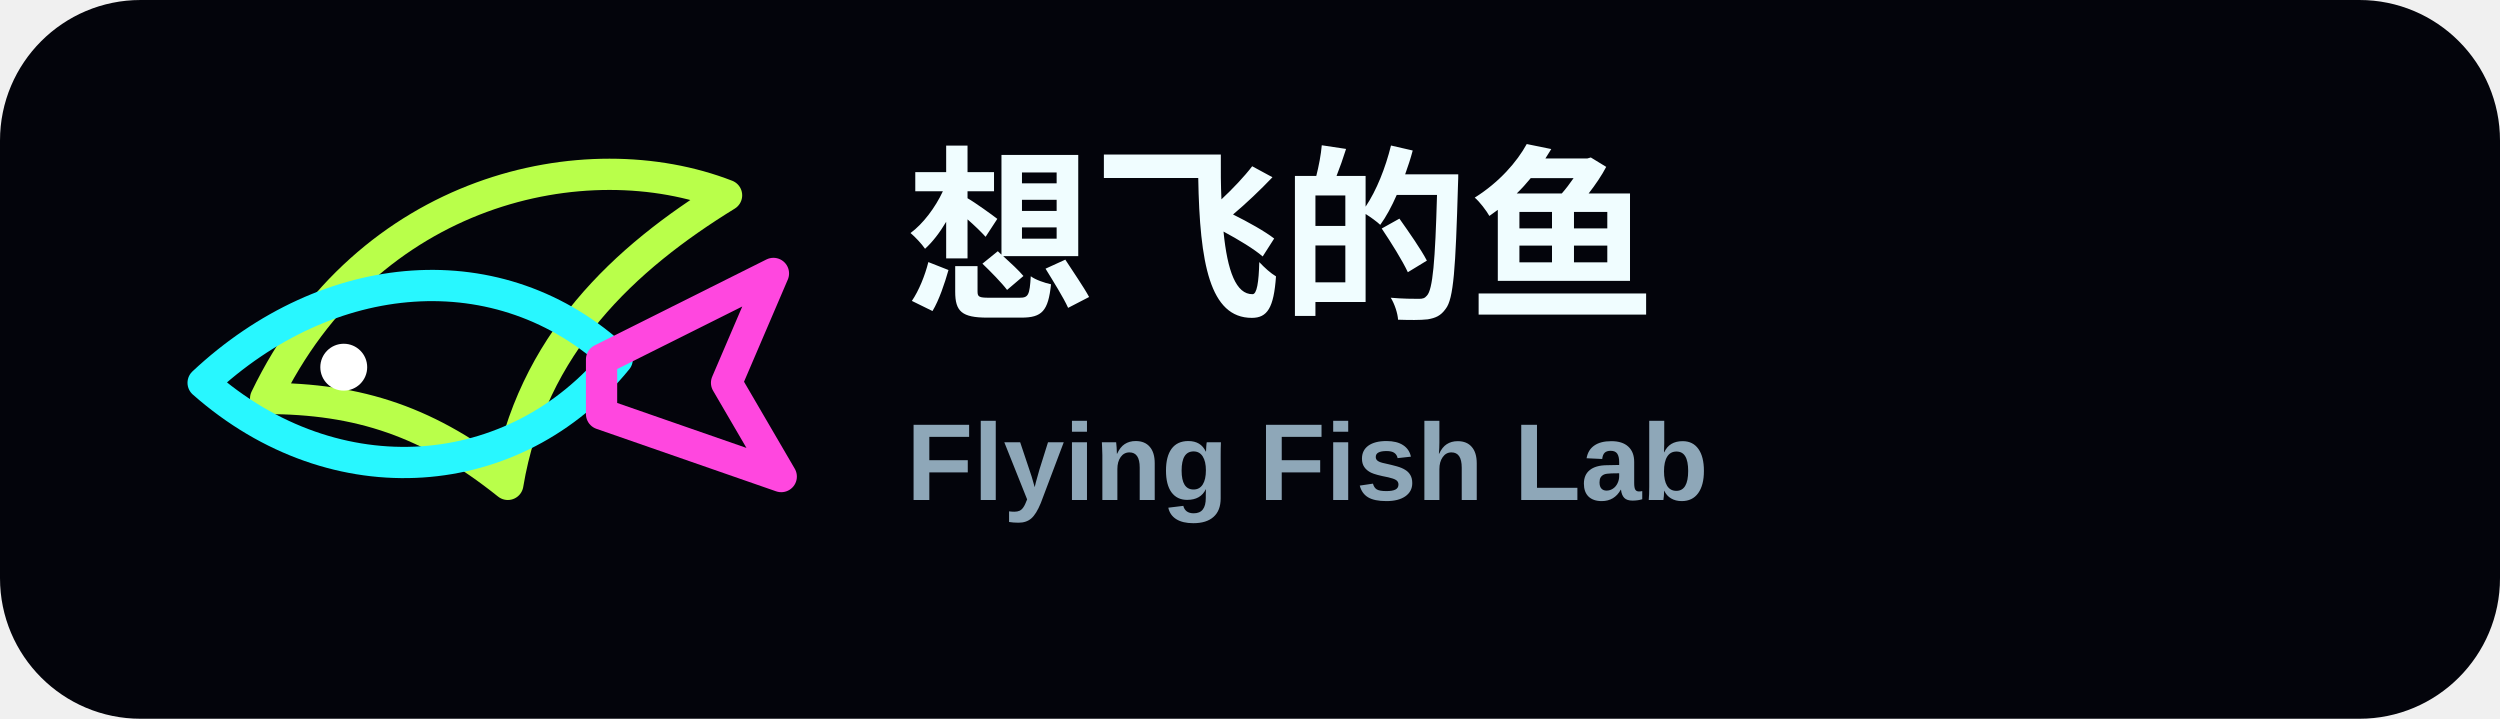
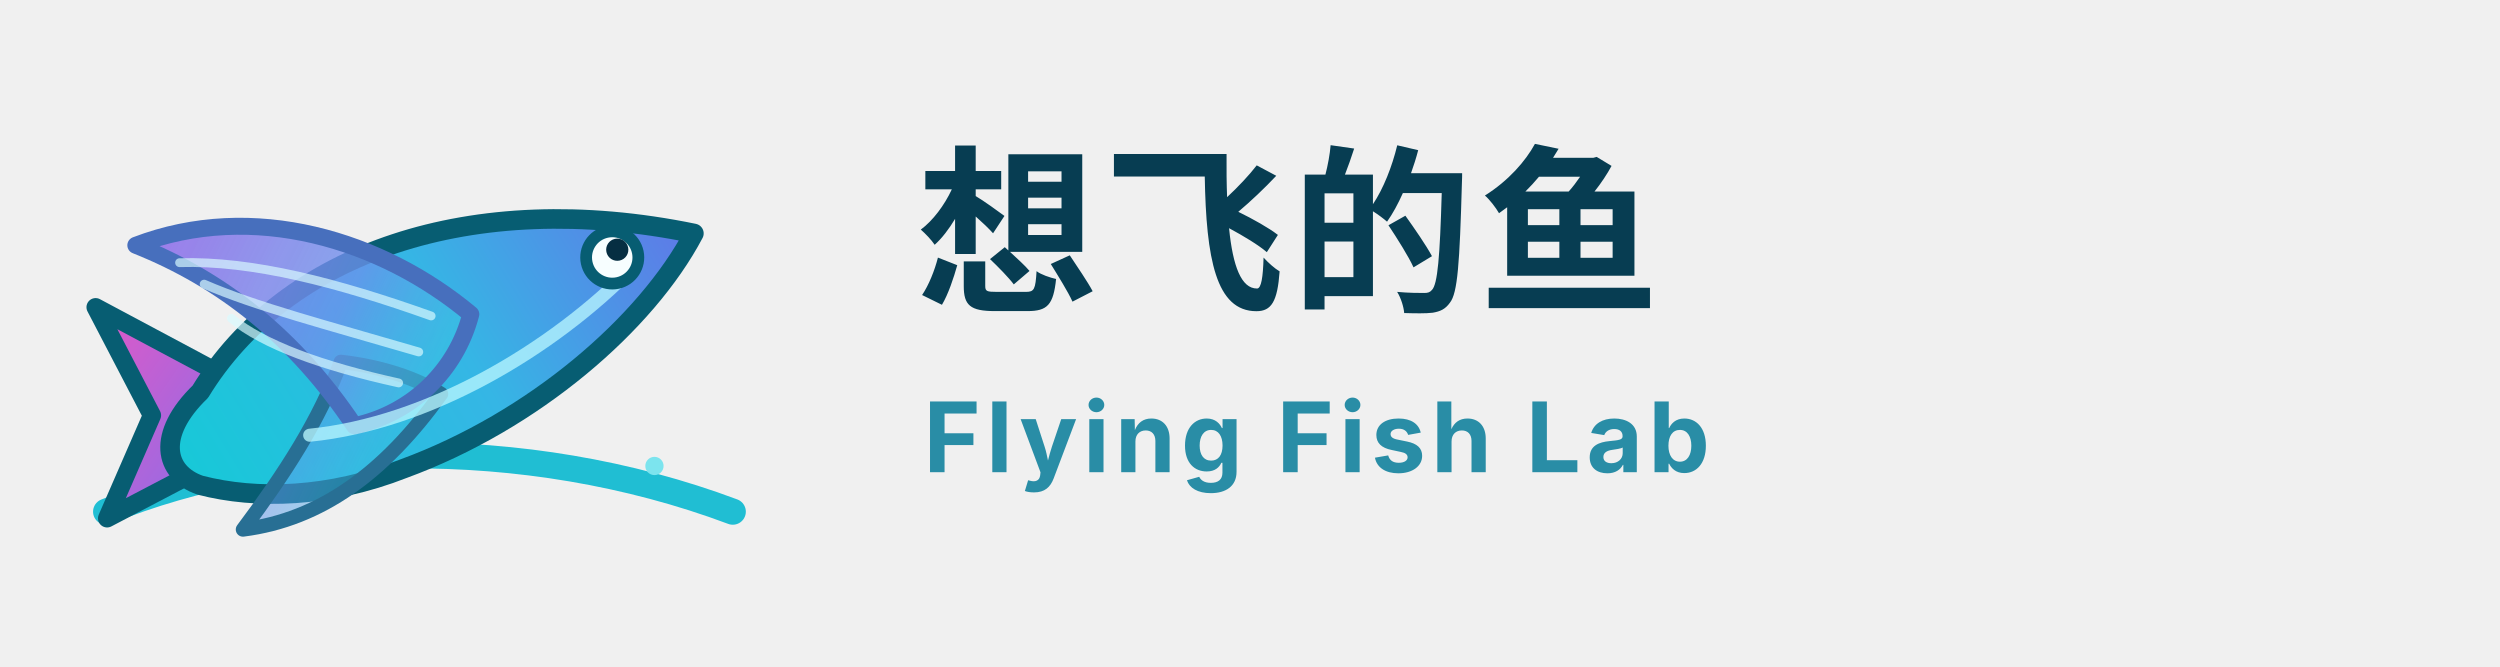
- <svg xmlns="http://www.w3.org/2000/svg" viewBox="0 0 320 92" role="img" aria-labelledby="title">
-   <rect width="320" height="92" rx="18" fill="#03040B" />
-   <g transform="translate(18 18)">
-     <path d="M16 33C29 6 57 0 75 7C62 15 50 26 47 44C37 36 28 33 16 33Z" fill="none" stroke="#B9FF4A" stroke-width="4" stroke-linejoin="round" />
-     <path d="M8 31C24 16 46 14 61 28C48 44 25 46 8 31Z" fill="none" stroke="#28F7FF" stroke-width="4" stroke-linejoin="round" />
-     <path d="M59 28L81 17L75 31L82 43L59 35Z" fill="none" stroke="#FF47DF" stroke-width="4" stroke-linejoin="round" />
-     <circle cx="26" cy="29" r="3" fill="#FFFFFF" />
+ <svg xmlns="http://www.w3.org/2000/svg" viewBox="0 0 360 96" role="img" aria-labelledby="title description">
+   <defs>
+     <linearGradient id="lockup-body-gradient" x1="22" y1="60" x2="104" y2="31" gradientUnits="userSpaceOnUse">
+       <stop stop-color="#18c8d8" />
+       <stop offset=".52" stop-color="#35b6e5" />
+       <stop offset="1" stop-color="#6275e7" />
+     </linearGradient>
+     <linearGradient id="lockup-fin-gradient" x1="25" y1="21" x2="67" y2="54" gradientUnits="userSpaceOnUse">
+       <stop stop-color="#9474e9" stop-opacity=".92" />
+       <stop offset=".55" stop-color="#6b92ec" stop-opacity=".78" />
+       <stop offset="1" stop-color="#27d3df" stop-opacity=".48" />
+     </linearGradient>
+     <linearGradient id="lockup-tail-gradient" x1="8" y1="31" x2="32" y2="57" gradientUnits="userSpaceOnUse">
+       <stop stop-color="#e557c5" />
+       <stop offset="1" stop-color="#8b6ee8" />
+     </linearGradient>
+   </defs>
+   <g transform="translate(4 6) scale(.94)">
+     <path data-part="water-arc" d="M12 72C39 61 76 60 108 72" fill="none" stroke="#20bed3" stroke-width="4" stroke-linecap="round" />
+     <circle cx="29" cy="66" r="2" fill="#54d8e7" />
+     <circle cx="96" cy="65" r="1.4" fill="#7ce4ee" />
+     <g transform="rotate(-12 62 43)">
+       <path data-part="tail" d="M31 46 12 30l5 18-10 14 25-7Z" fill="url(#lockup-tail-gradient)" stroke="#075d72" stroke-width="2.8" stroke-linejoin="round" />
+       <path data-part="fish-body" d="M25 46C42 28 72 24 104 38c-10 12-30 23-51 26-12 2-23 0-31-4-5-3-5-9 3-14Z" fill="url(#lockup-body-gradient)" stroke="#075d72" stroke-width="3" stroke-linejoin="round" />
+       <path data-part="pectoral-fin-lower" d="M61 54C50 64 39 69 27 68c8-7 15-14 20-22 6 2 11 5 14 8Z" fill="url(#lockup-fin-gradient)" fill-opacity=".72" stroke="#286f94" stroke-width="2.2" stroke-linejoin="round" />
+       <path data-part="pectoral-fin" d="M68 43C57 29 39 19 20 22c12 8 21 19 27 34 9 0 17-5 21-13Z" fill="url(#lockup-fin-gradient)" stroke="#476fbd" stroke-width="2.6" stroke-linejoin="round" />
+       <path data-part="fin-ray" d="M62 42C49 34 37 28 26 26M59 47C46 40 36 35 29 30M55 51C44 46 36 41 32 36" fill="none" stroke="#d9fbff" stroke-width="1.35" stroke-linecap="round" opacity=".68" />
+       <path d="M40 56c18 2 39-5 54-15" fill="none" stroke="#b9f7ff" stroke-width="2" stroke-linecap="round" opacity=".76" />
+       <circle cx="91" cy="39" r="4" fill="#f7feff" stroke="#075d72" stroke-width="1.8" />
+       <circle cx="92" cy="38" r="1.7" fill="#062e42" />
+     </g>
  </g>
-   <text x="116" y="39" fill="#F0FDFF" font-family="Arial, sans-serif" font-size="24" font-weight="800">想飞的鱼</text>
-   <text x="116" y="64" fill="#8EA7B8" font-family="Arial, sans-serif" font-size="14" font-weight="700">Flying Fish Lab</text>
+   <text x="132" y="43" fill="#073d52" font-family="Inter, 'Noto Sans SC', system-ui, sans-serif" font-size="26" font-weight="800" letter-spacing="1">想飞的鱼</text>
+   <text x="133" y="68" fill="#298da6" font-family="Inter, system-ui, sans-serif" font-size="14" font-weight="700" letter-spacing=".8">Flying Fish Lab</text>
</svg>
